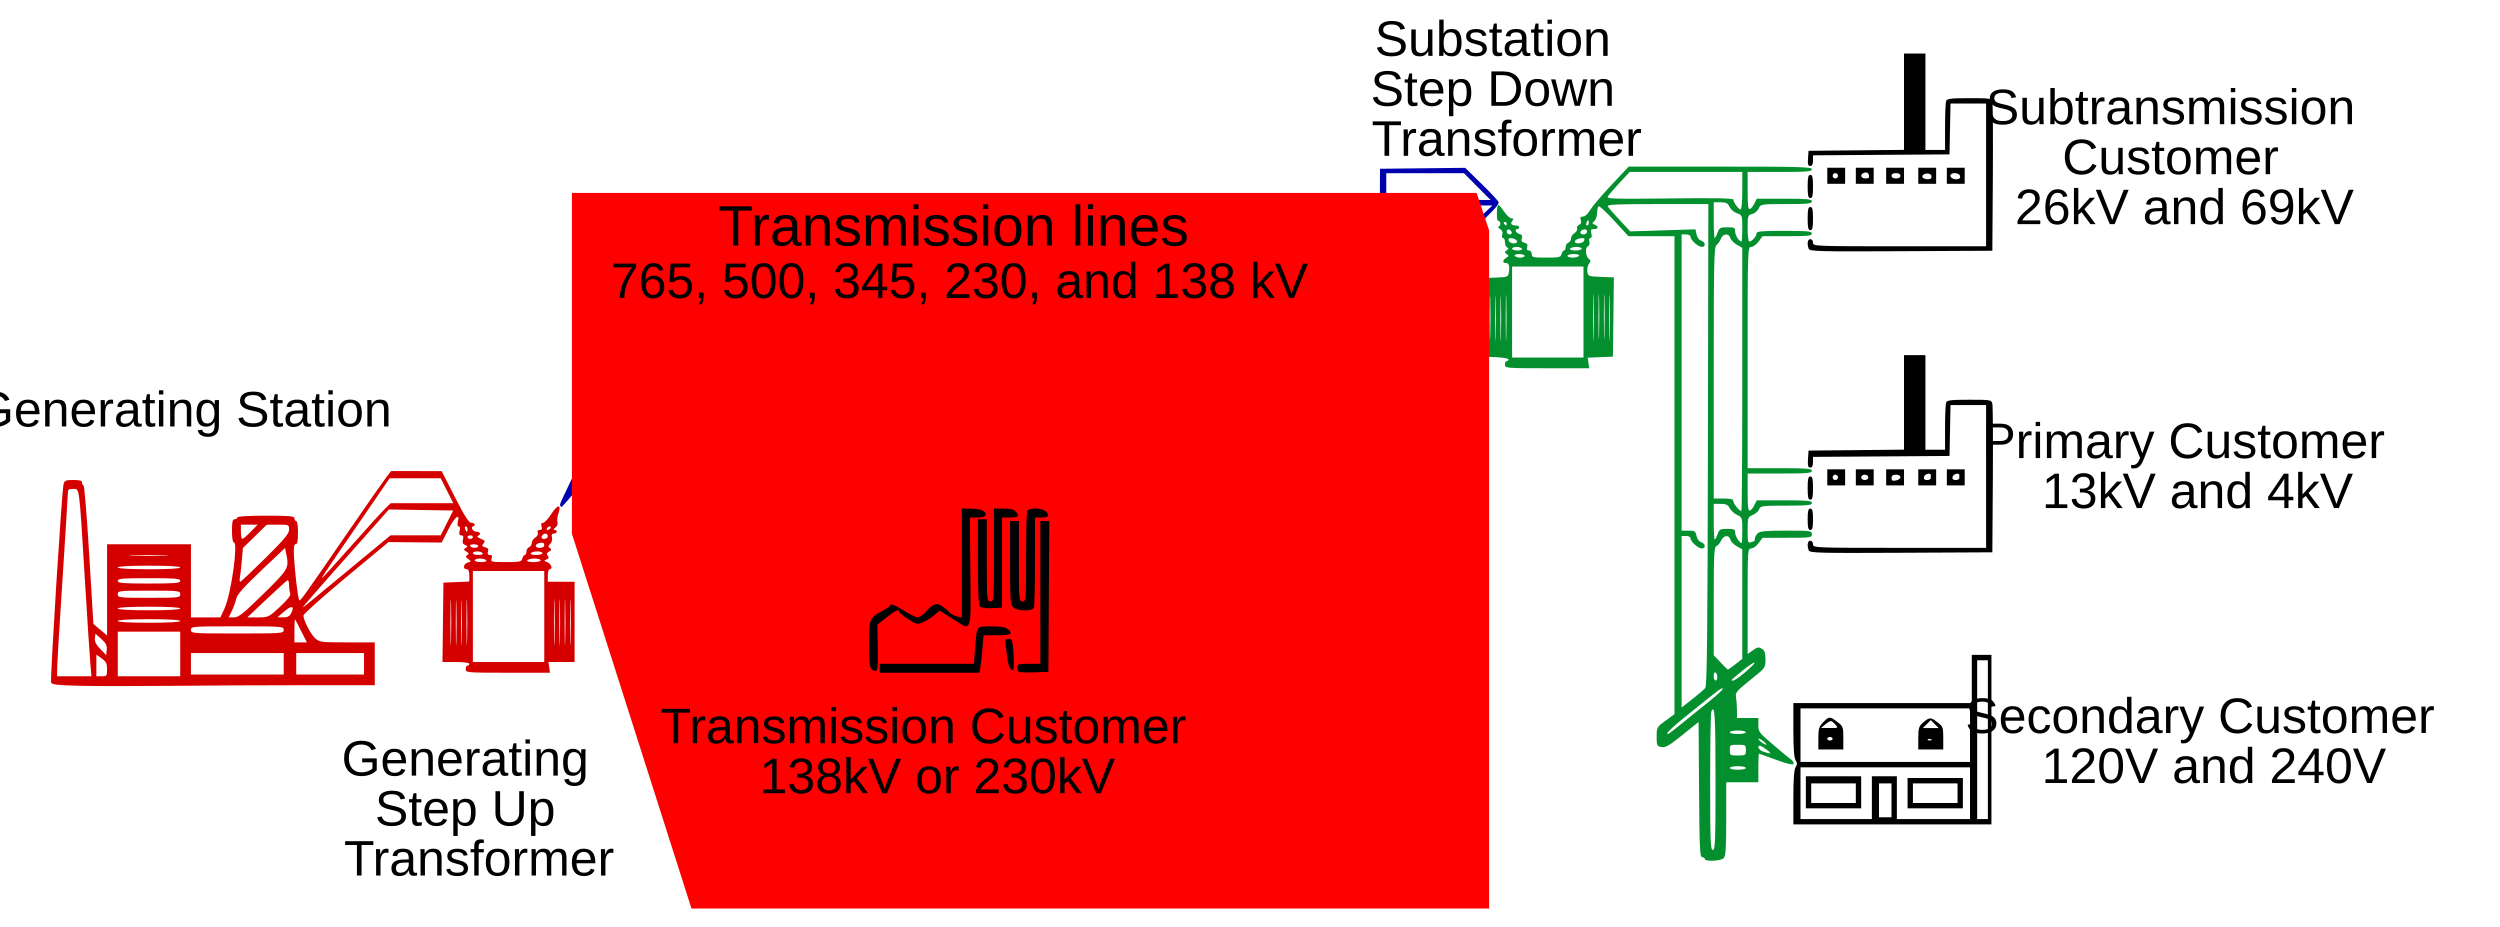
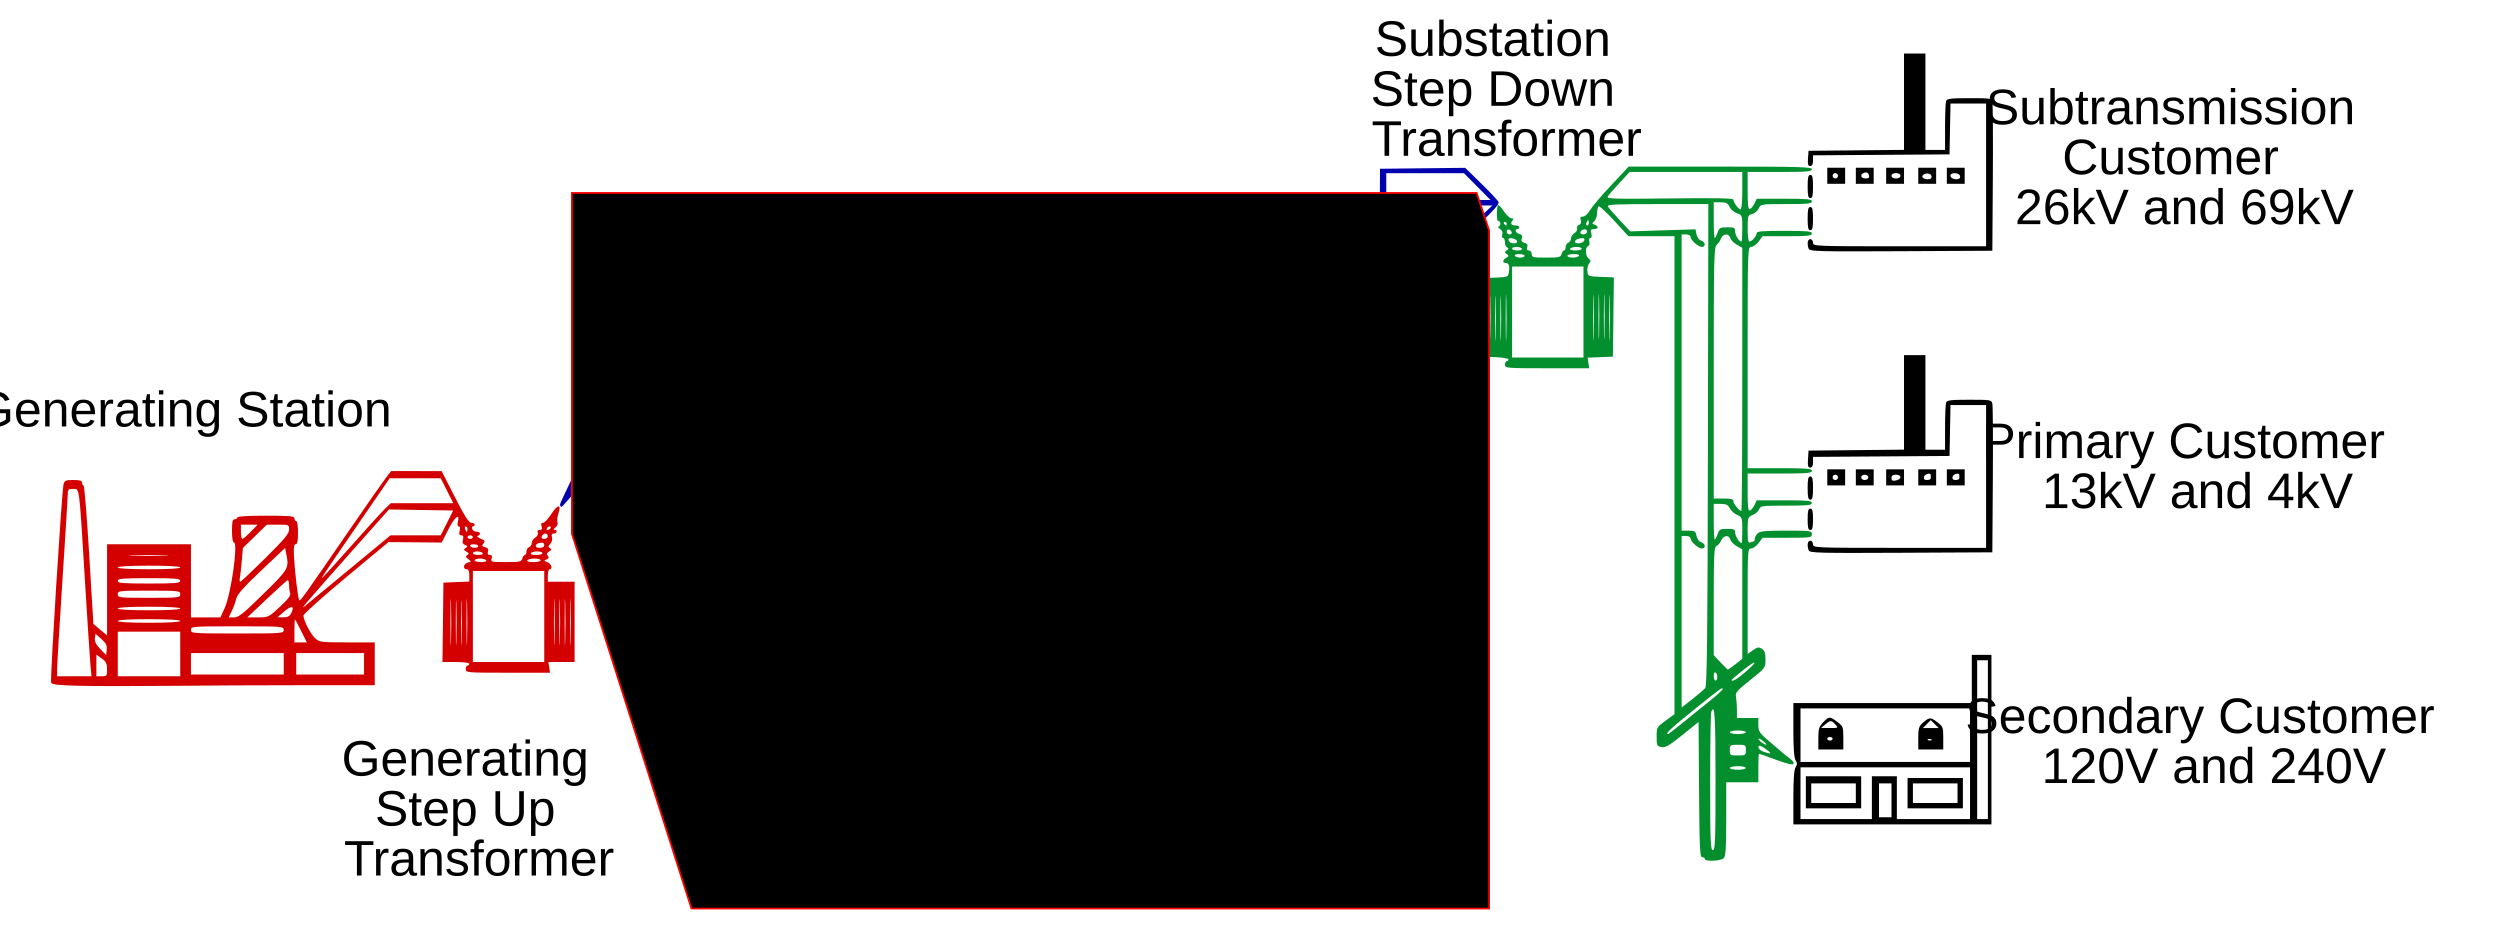
<svg xmlns="http://www.w3.org/2000/svg" height="519" width="1401" version="1.0">
  <defs />
  <g transform="translate(187.5,-288.8622)">
    <path fill="#d40000" d="m-142.65,673.19c-12.494-0.304-15.765-0.673-16.209-1.83-0.628-1.637,5.976-107.12,6.949-111,0.564-2.245,1.134-2.504,5.52-2.504,3.681,0,4.892,0.371,4.892,1.5,0,0.825,0.37,1.5,0.821,1.5s1.878,17.478,3.169,38.84l2.348,38.84,3.831,3.216,3.831,3.216v-25.556-25.556h23.5,23.5v20.5,20.5h8.256,8.256l2.345-5.111c3.644-7.944,7.734-36.889,5.213-36.889-0.649,0-1.069-2.555-1.069-6.5,0-5.111,0.321-6.5,1.5-6.5,0.825,0,1.5-0.45,1.5-1,0-0.625,6-1,16-1,13.556,0,16,0.229,16,1.5,0,0.825,0.45,1.5,1,1.5,0.564,0,1,2.833,1,6.5,0,4.66-0.367,6.5-1.297,6.5-0.968,0-1.213,1.714-0.963,6.75,0.409,8.267,2.199,23.341,2.907,24.487,0.561,0.908,1.158,0.077,27.843-38.737,9.831-14.3,19.181-27.688,20.777-29.75l2.901-3.75,14.166,0.009,14.166,0.009,7.389,14.491c5.515,10.816,7.861,14.491,9.25,14.491,1.023,0,1.861,0.45,1.861,1s-0.436,1-0.969,1c-0.533,0-0.71,0.675-0.393,1.5,0.317,0.825,1.427,1.5,2.469,1.5,2.124,0,2.567,1.583,0.643,2.297-0.693,0.257,0.024,0.97,1.609,1.6,2.421,0.962,2.664,1.371,1.586,2.67-1.07,1.289-0.923,1.626,0.919,2.107,1.596,0.417,2.03,1.084,1.597,2.449-0.417,1.312-0.104,1.876,1.039,1.876,1.18,0,1.458,0.557,1,2-0.601,1.895-0.18,2,8.026,2,7.82,0,8.712-0.194,9.184-2,0.288-1.1,0.921-2,1.406-2,0.486,0,0.883-0.852,0.883-1.893,0-1.041,0.675-2.152,1.5-2.469,0.825-0.317,1.5-1.381,1.5-2.366,0-0.985,0.887-2.345,1.972-3.022,1.156-0.722,1.732-1.856,1.393-2.74-0.374-0.975,0.013-1.509,1.095-1.509,1.219,0,1.502-0.544,1.04-2-0.437-1.378-0.18-2,0.828-2,0.805,0,2.924-2.276,4.709-5.058,3.482-5.427,5.749-5.495,3.873-0.116-0.613,1.76-0.837,3.926-0.496,4.814,0.366,0.954-0.104,2.163-1.148,2.956-1.071,0.813-1.275,1.354-0.517,1.373,1.869,0.048,1.51,2.032-0.367,2.032-1.157,0-1.458,0.605-1.059,2.131,0.323,1.235-0.079,2.768-0.957,3.645-1.237,1.237-1.272,1.674-0.191,2.388,1.05,0.692,0.95,1.093-0.482,1.935-1.345,0.791-1.53,1.395-0.724,2.365,0.808,0.973,0.632,1.484-0.695,2.019-1.595,0.644-1.546,0.805,0.474,1.585,2.218,0.855,3.196,3.932,1.25,3.932-0.55,0-1,1.575-1,3.5v3.5h7.5,7.5v22.5,22.5h-7.327-7.327l0.44,3,0.44,3h-23.614c-22.947,0-23.614-0.057-23.614-2,0-1.1,0.45-2,1-2s1-0.45,1-1c0-0.578-3.173-1-7.519-1h-7.519l0.269-22.25,0.269-22.25,7.25-0.294,7.25-0.294v-3.456c0-2.405-0.456-3.456-1.5-3.456-2.313,0-1.774-3.115,0.648-3.749,2.083-0.545,2.091-0.603,0.255-1.946-1.526-1.116-1.629-1.548-0.528-2.228,1.096-0.678,0.997-1.06-0.505-1.942-1.596-0.938-1.655-1.24-0.398-2.063,1.256-0.823,1.208-1.066-0.324-1.654-1.3-0.499-1.633-1.342-1.203-3.054,0.431-1.718,0.173-2.365-0.945-2.365-1.141,0-1.376-0.645-0.911-2.5,0.391-1.559,0.203-2.5-0.5-2.5-0.69,0-0.894-0.929-0.527-2.391,1.344-5.355-1.609-3.134-5.215,3.923l-3.83,7.52-14.904-0.13-14.903-0.13-23.847,19.83c-13.116,10.904-23.837,20.511-23.824,21.349,0.039,2.703,3.945,10.263,6.55,12.678,2.429,2.251,3.158,2.346,17.98,2.346h15.448v12,12l-39.75,0.002c-21.862,0.001-55.5,0.161-74.75,0.356s-42.044,0.183-50.653-0.026zm5.802-12.081c-0.335-3.712-1.749-25.425-3.142-48.25-3.218-52.74-2.858-50-6.569-50-2.537,0-2.94,0.376-2.949,2.75-0.006,1.512-1.349,23.225-2.985,48.25s-2.982,47.412-2.99,49.75l-0.015,4.25h9.629,9.629zm9.351,2.818c0-3.227-0.538-4.315-3-6.068l-3-2.136v6.068,6.068h3c2.825,0,3-0.23,3-3.932zm41-8.568,0-12.5-17.5,0-17.5,0,0,12.5,0,12.5,17.5,0,17.5,0zm58,5.5,0-6-26,0-26,0,0,6,0,6,26,0,26,0zm45,0,0-6-19,0-19,0,0,6,0,6,19,0,19,0zm101-26.5,0-25.5-20,0-20,0,0,25.5,0,25.5,20,0,20,0zm-52.253-7.196c-0.177-5.942-0.323-1.354-0.323,10.196s0.144,16.412,0.322,10.804c0.178-5.608,0.179-15.058,0.002-21zm2.999,0.446c-0.178-5.638-0.324-1.025-0.324,10.25s0.146,15.888,0.324,10.25c0.178-5.638,0.178-14.862,0-20.5zm3,0c-0.178-5.638-0.324-1.025-0.324,10.25s0.146,15.888,0.324,10.25c0.178-5.638,0.178-14.862,0-20.5zm3.001-0.446c-0.177-5.942-0.323-1.354-0.323,10.196s0.144,16.412,0.322,10.804c0.178-5.608,0.179-15.058,0.002-21zm49,0c-0.177-5.942-0.323-1.354-0.323,10.196s0.144,16.412,0.322,10.804c0.178-5.608,0.179-15.058,0.001-21zm3,0c-0.177-5.942-0.323-1.354-0.323,10.196s0.144,16.412,0.322,10.804c0.178-5.608,0.179-15.058,0.001-21zm3,0c-0.177-5.942-0.323-1.354-0.323,10.196s0.144,16.412,0.322,10.804c0.178-5.608,0.179-15.058,0.001-21zm3,0c-0.177-5.942-0.323-1.354-0.323,10.196s0.144,16.412,0.322,10.804c0.178-5.608,0.179-15.058,0.001-21zm-262.94,19.803-3.31-2.972-0.328,2.554c-0.233,1.814,0.636,3.552,3,6l3.328,3.447,0.31-3.029c0.244-2.378-0.4-3.667-3-6zm112.02-4.358c-1.724-3.438-3.292-6.438-3.485-6.667-0.193-0.229-0.35,2.583-0.35,6.25v6.667h3.485,3.485zm-9.835-0.75c0-1.949-0.667-2-26-2s-26,0.051-26,2,0.667,2,26,2,26-0.051,26-2zm-58-5c0-0.629-6.5-1-17.5-1s-17.5,0.371-17.5,1,6.5,1,17.5,1,17.5-0.371,17.5-1zm46.601-15.173c14.317-14.076,14.452-14.314,12.781-22.666l-0.618-3.089-13.338,12.626c-9.739,9.218-13.517,13.459-14,15.714-0.364,1.698-1.468,4.775-2.453,6.838l-1.792,3.75h3.01c2.517,0,5.208-2.16,16.409-13.173zm9.28,7.226c4.529-4.206,6.198-6.403,5.75-7.571-0.347-0.905-0.631-2.996-0.631-4.647,0-1.651-0.384-2.852-0.854-2.668-0.47,0.183-5.737,4.946-11.706,10.583l-10.852,10.25,5.956-0.011c5.882-0.011,6.036-0.085,12.338-5.936zm6.147,3.895c2.305-4.307,0.607-5.008-3.528-1.458l-4,3.435,3.215,0.037c2.244,0.026,3.547-0.582,4.313-2.015zm-62.023-2.94c0-0.629-6.5-1-17.5-1s-17.5,0.371-17.5,1,6.5,1,17.5,1,17.5-0.371,17.5-1zm94.668-21.856,23.168-19.144,14.069,0,14.069,0,3.503-6.956,3.503-6.956-18.014-0.294-18.014-0.294-21.227,23.893c-24.276,27.325-28.94,32.757-26.187,30.501,1.078-0.884,12.386-10.221,25.128-20.75zm-94.668,13.86c0-1.924-0.667-2-17.5-2s-17.5,0.076-17.5,2,0.667,2,17.5,2,17.5-0.076,17.5-2zm0-7.5c0-1.276-2.611-1.5-17.5-1.5s-17.5,0.224-17.5,1.5,2.611,1.5,17.5,1.5,17.5-0.224,17.5-1.5zm47.667-12.702c10.787-10.682,13.333-13.736,13.333-16,0-2.767-0.068-2.797-6.25-2.78l-6.25,0.018-6.695,6.535-6.695,6.535-0.612,7.197c-0.337,3.958-0.82,8.21-1.074,9.447-0.254,1.238-0.154,2.25,0.224,2.25,0.377,0,6.686-5.941,14.019-13.202zm47.865-6.548c8.64-9.762,17.223-19.212,19.074-21l3.365-3.25h17.527,17.527l-3.525-7-3.525-7h-14.302-14.302l-10.12,14.75c-5.566,8.113-14.229,20.712-19.25,28-5.021,7.287-8.915,13.25-8.653,13.25,0.262,0,7.546-7.987,16.185-17.75zm-95.532,11.75c0-0.629-6.5-1-17.5-1s-17.5,0.371-17.5,1,6.5,1,17.5,1,17.5-0.371,17.5-1zm171.5-4c-0.34-0.55-1.942-1-3.559-1s-2.941,0.45-2.941,1,1.602,1,3.559,1c2.118,0,3.309-0.405,2.941-1zm30.5,0c0-0.55-1.548-1-3.441-1-1.893,0-3.719,0.45-4.059,1-0.373,0.604,0.99,1,3.441,1,2.232,0,4.059-0.45,4.059-1zm-210.8-2.746c-5.115-0.182-13.215-0.181-18,0.002-4.785,0.183-0.599,0.332,9.301,0.331,9.9-0.001,13.815-0.151,8.699-0.333zm178.3-1.25c-0.34-0.55-1.716-1-3.059-1s-2.441,0.45-2.441,1,1.377,1,3.059,1c1.785,0,2.802-0.417,2.441-1zm33.5,0c0-0.55-1.323-1-2.941-1-1.617,0-3.219,0.45-3.559,1-0.368,0.595,0.823,1,2.941,1,1.958,0,3.559-0.45,3.559-1zm-36-4c0-0.55-1.152-1-2.559-1-1.451,0-2.292,0.433-1.941,1,0.34,0.55,1.492,1,2.559,1s1.941-0.45,1.941-1zm37-0.57c0-1.042-0.729-1.462-2.172-1.25-3.201,0.471-3.544,2.82-0.412,2.82,1.681,0,2.583-0.549,2.583-1.57zm-164.5-7.43,3.906-4-4.703,0-4.703,0,0,4c0,2.2,0.359,4,0.797,4s2.555-1.8,4.703-4zm124.5,3c0-0.55-0.675-1-1.5-1s-1.5,0.45-1.5,1,0.675,1,1.5,1,1.5-0.45,1.5-1zm42-0.5c0-0.825-0.627-1.5-1.393-1.5-0.766,0-1.652,0.675-1.969,1.5-0.392,1.02,0.054,1.5,1.393,1.5,1.083,0,1.969-0.675,1.969-1.5zm-45-4c0-0.825-0.436-1.5-0.969-1.5-0.533,0-0.71,0.675-0.393,1.5,0.317,0.825,0.752,1.5,0.969,1.5,0.216,0,0.393-0.675,0.393-1.5zm46.5-0.5c0.34-0.55,0.168-1-0.382-1s-1.278,0.45-1.618,1c-0.34,0.55-0.168,1,0.382,1s1.278-0.45,1.618-1z" />
    <path fill="#038f2e" d="M767.88,770.23c0-0.55-0.67-1-1.49-1-1.29,0-1.52-5.13-1.75-37.89l-0.26-37.9-9.05,7.3c-7.48,6.02-9.52,7.2-11.75,6.77-2.53-0.48-2.7-0.85-2.7-5.81,0-5.21,0.09-5.37,5-8.97l5-3.67v-133.92-133.91h-12.91-12.9l-8.02-8.75c-4.41-4.8-8.34-8.42-8.74-8.02-0.39,0.4-0.76,2.19-0.82,3.99s-0.79,3.81-1.61,4.46c-1.32,1.03-1.29,1.26,0.25,1.85,2.42,0.94,2.2,2.47-0.36,2.47-1.75,0-2,0.42-1.48,2.5,0.39,1.57,0.2,2.5-0.51,2.5-0.65,0-0.91,0.87-0.6,2.06,0.32,1.21,0,2.27-0.77,2.56-1.73,0.67-1.44,5.57,0.43,7.02,1.2,0.94,1.23,1.42,0.18,2.69-0.71,0.85-1.14,2.81-0.96,4.36,0.31,2.76,0.44,2.81,7.59,3.1l7.27,0.3-0.27,22.2-0.27,22.21-7.07,0.29-7.07,0.29,0.43,2.96,0.44,2.96h-23.62c-22.94,0-23.61-0.06-23.61-2,0-1.1,0.45-2,1-2s1-0.43,1-0.96c0-0.52-3.26-1.09-7.25-1.25l-7.25-0.29v-22-22l7.14-0.29c6.97-0.29,7.15-0.36,7.55-3.09,0.53-3.59,0-5.12-1.77-5.12-1.97,0-1.78-1.69,0.33-2.93,1.53-0.9,1.56-1.16,0.25-2.05-1.33-0.91-1.33-1.14,0-2.1,1.13-0.81,1.19-1.2,0.25-1.58-0.69-0.28-1.25-1.6-1.25-2.93,0-1.32-0.48-2.41-1.07-2.41-0.6,0-0.8-0.85-0.45-1.93,0.39-1.25-0.02-2.32-1.19-3.06-1.2-0.76-1.4-1.29-0.6-1.63,0.66-0.28,0.95-1.15,0.65-1.94s-0.85-1.24-1.22-1.01c-0.84,0.51-0.85-8.04-0.02-8.87,0.33-0.33,1.8,1.21,3.27,3.42,1.46,2.21,3.38,4.02,4.27,4.02,1.23,0,1.34,0.31,0.49,1.34-1.32,1.59-0.5,2.66,2.04,2.66,1,0,1.83,0.45,1.83,1s-0.45,1-1,1c-1.85,0-1.02,2.18,1.03,2.72,1.47,0.38,1.86,1.06,1.41,2.47-0.46,1.43-0.06,2.09,1.5,2.5,1.52,0.4,1.95,1.08,1.52,2.43-0.41,1.29-0.11,1.88,0.97,1.88,0.9,0,1.57,0.85,1.57,2,0,1.83,0.67,2,8.09,2,7.26,0,8.15-0.21,8.62-2,0.29-1.1,0.92-2,1.41-2,0.48,0,0.88-0.85,0.88-1.9,0-1.04,0.67-2.15,1.5-2.46,0.82-0.32,1.5-1.39,1.5-2.37,0-0.99,0.89-2.35,1.97-3.02,1.09-0.68,1.73-1.86,1.44-2.61-0.29-0.76,0.21-1.66,1.1-2.01,1.1-0.42,1.42-1.28,0.99-2.63-0.48-1.52-0.18-2,1.23-2,1.09,0,2.7-1.45,3.85-3.45,1.08-1.9,6.41-8.2,11.85-14l9.88-10.55h51.34c44.98,0,51.35,0.18,51.35,1.5,0,1.28-2.67,1.5-18,1.5h-18v10.58c0,8.02,0.3,10.49,1.25,10.18,0.69-0.23,1.84-1.61,2.55-3.09l1.31-2.67h15.44c13.07,0,15.45,0.23,15.45,1.5,0,1.26-2.26,1.5-14.34,1.5-14.28,0-14.34,0.01-15.47,2.47-0.62,1.36-2.26,2.76-3.66,3.11-2.42,0.61-2.53,0.95-2.53,8.03,0,4.06,0.42,7.39,0.93,7.39,1.42,0,4.07-2.97,4.07-4.57,0-1.18,2.73-1.43,15.5-1.43,13.11,0,15.5,0.23,15.5,1.5,0,1.26-2.2,1.5-13.81,1.5h-13.82l-2.21,3c-1.22,1.65-3.11,3-4.19,3-1.94,0-1.97,0.98-1.97,62v62h18c15.33,0,18,0.22,18,1.5s-2.67,1.5-18,1.5h-18v10.58c0,8.02,0.3,10.49,1.25,10.18,0.69-0.23,1.84-1.61,2.55-3.09l1.31-2.67h15.44c13.07,0,15.45,0.23,15.45,1.5,0,1.26-2.27,1.5-14.43,1.5-13.4,0-14.48,0.14-15.05,1.94-0.34,1.06-1.94,2.52-3.57,3.24-2.88,1.28-2.95,1.48-2.95,8.67,0,6.3,0.23,7.27,1.58,6.75,0.87-0.33,1.77-0.6,2-0.6s0.42-0.64,0.42-1.43,0.71-2.14,1.57-3c1.28-1.28,4.22-1.57,16-1.57,13.76,0,14.43,0.09,14.43,2,0,1.9-0.67,2-13.81,2h-13.82l-2.21,3c-1.22,1.65-3.11,3-4.19,3-1.92,0-1.97,0.81-1.97,29.57v29.56l2.95-2.1c2.52-1.79,3.26-1.92,5-0.83,1.59,0.99,2.05,2.33,2.05,5.98,0,4.69-0.01,4.7-8.51,11.5-7.74,6.21-8.45,7.08-8,9.69,0.28,1.58,0.51,4.85,0.51,7.25v4.38h6,6v3.94c0,3.59,0.54,4.4,6.25,9.26,3.44,2.93,7.15,6.1,8.25,7.05,1.1,0.94,2.86,2.33,3.9,3.08,1.05,0.75,1.61,1.84,1.26,2.41-0.42,0.68-3.87-0.14-9.79-2.34-5.03-1.87-9.31-3.4-9.51-3.4s-0.36,3.6-0.36,8v8h-9-9v20.57c0,16.49-0.28,20.85-1.43,22-1.62,1.62-10.57,1.98-10.57,0.43zm6-44.5c0-35.91-0.45-42.99-2.39-37.92-0.34,0.87-0.61,18.64-0.61,39.5,0,33.04,0.19,37.92,1.5,37.92s1.5-5.06,1.5-39.5zm17-6.5c0-0.55-2.03-1-4.5-1-2.48,0-4.5,0.45-4.5,1s2.02,1,4.5,1c2.47,0,4.5-0.45,4.5-1zm0-10c0-2.89-0.17-3-4.5-3s-4.5,0.11-4.5,3,0.17,3,4.5,3,4.5-0.11,4.5-3zm12.5,0.39c-3.87-2.98-5.5-3.57-5.5-2.01,0,0.8,1.24,1.9,2.75,2.46,4.02,1.46,5.02,1.3,2.75-0.45zm-2.64-5.31c-1.3-1.05-2.55-1.72-2.79-1.49-0.51,0.51,3.07,3.33,4.29,3.38,0.47,0.01-0.2-0.83-1.5-1.89zm-46.19-9.63c3.75-3.05,7.5-6.1,8.33-6.77,0.82-0.68,4.54-3.66,8.25-6.63,3.71-2.98,6.75-5.8,6.75-6.28,0-1.26-1.1-0.47-16.79,12.17-12.28,9.88-15.63,13.06-13.79,13.06,0.23,0,3.49-2.5,7.25-5.55zm36.33,4.55c0-0.55-2.03-1-4.5-1-2.48,0-4.5,0.45-4.5,1s2.02,1,4.5,1c2.47,0,4.5-0.45,4.5-1zm-22.75-24.8c0.98-1.19,1.3-30.22,1.48-136.36l0.24-134.84h-28.54c-24.06,0-28.41,0.22-27.73,1.39,0.44,0.76,3.43,4.2,6.66,7.65l5.85,6.26,18.29-0.58,18.28-0.57,0.57,2.84c0.33,1.67,1.41,3.12,2.61,3.49,2.45,0.78,2.73,3.52,0.35,3.52-2.04,0-6.31-3.84-6.31-5.68,0-0.74-1.09-1.32-2.5-1.32h-2.5v83,83h3.87c3.49,0,3.94,0.29,4.46,2.92,0.35,1.73,1.42,3.18,2.63,3.56,2.45,0.78,2.73,3.52,0.35,3.52-2.04,0-6.31-3.84-6.31-5.68,0-0.74-1.09-1.32-2.5-1.32h-2.5v48.06,48.07l6-4.71c3.3-2.6,6.56-5.39,7.25-6.22zm6.75-6.14c0-1.07-0.45-2.22-1-2.56-0.57-0.35-1,0.49-1,1.94,0,1.41,0.45,2.56,1,2.56s1-0.88,1-1.94zm15.59-2.68c7.63-6.52,6.75-7.52-1.09-1.23-3.58,2.86-6.5,5.35-6.5,5.53,0,1.32,3.01-0.39,7.59-4.3zm-5.49-4.47l3.9-3.08-0.01-30.67v-30.66l-3.09-1.76c-1.7-0.97-3.33-2.66-3.61-3.75-0.73-2.8-3.75-2.48-5.12,0.54-0.64,1.39-1.83,2.78-2.66,3.1-1.3,0.5-1.51,4.79-1.51,30.87v30.29l3.75,3.97c2.06,2.19,3.91,4.03,4.1,4.1,0.2,0.08,2.11-1.25,4.25-2.95zm3.9-75.17c0-7.01-0.1-7.3-2.84-8.51-1.56-0.69-3.44-2.38-4.17-3.74-1.06-1.99-2.1-2.49-5.16-2.49h-3.83v10c0,5.5,0.25,10,0.55,10s1.02-1.35,1.6-3c0.95-2.72,1.45-3,5.45-3,3.85,0,4.4,0.27,4.4,2.17,0,1.82,2.51,5.83,3.65,5.83,0.19,0,0.35-3.27,0.35-7.26zm-0.01-84.49v-73.75l-3.09-1.76c-1.7-0.97-3.33-2.66-3.61-3.75-0.72-2.73-4.14-2.53-5.21,0.3-0.48,1.26-1.59,2.89-2.48,3.62-1.44,1.2-1.6,8.34-1.6,71.71v70.38h5.5c4.22,0,5.5,0.35,5.5,1.5,0,1.39,3.36,5.5,4.5,5.5,0.27,0,0.5-33.19,0.49-73.75zm-88.99-37.75v-25.5h-20-20v25.5,25.5h20,20v-25.5zm-49.26-6.75c-0.17-5.64-0.32-1.03-0.32,10.25,0,11.27,0.15,15.89,0.32,10.25,0.18-5.64,0.18-14.86,0-20.5zm3,0c-0.17-5.64-0.32-1.03-0.32,10.25,0,11.27,0.15,15.89,0.32,10.25,0.18-5.64,0.18-14.86,0-20.5zm3.01-0.45c-0.18-5.94-0.33-1.35-0.33,10.2s0.15,16.41,0.32,10.8c0.18-5.61,0.18-15.06,0.01-21zm49,0c-0.18-5.94-0.33-1.35-0.33,10.2s0.15,16.41,0.32,10.8c0.18-5.61,0.18-15.06,0.01-21zm9,0c-0.18-5.94-0.33-1.35-0.33,10.2s0.15,16.41,0.32,10.8c0.18-5.61,0.18-15.06,0.01-21zm-67.01-0.11c-0.18-5.33-0.32-0.69-0.32,10.31s0.15,15.36,0.33,9.69c0.17-5.66,0.17-14.66-0.01-20zm61-0.44c-0.17-5.64-0.32-1.03-0.32,10.25,0,11.27,0.15,15.89,0.32,10.25,0.18-5.64,0.18-14.86,0-20.5zm3,0c-0.17-5.64-0.32-1.03-0.32,10.25,0,11.27,0.15,15.89,0.32,10.25,0.18-5.64,0.18-14.86,0-20.5zm-44.74-23.75c0-0.55-1.38-1-3.06-1-1.78,0-2.8,0.41-2.44,1,0.34,0.55,1.72,1,3.06,1s2.44-0.45,2.44-1zm30.5,0c0.37-0.6-0.82-1-2.94-1-1.96,0-3.56,0.45-3.56,1s1.32,1,2.94,1,3.22-0.45,3.56-1zm-32-4c-0.34-0.55-1.72-1-3.06-1s-2.44,0.45-2.44,1,1.38,1,3.06,1c1.78,0,2.8-0.42,2.44-1zm33.5,0c0-0.55-1.32-1-2.94-1s-3.22,0.45-3.56,1c-0.37,0.59,0.82,1,2.94,1,1.96,0,3.56-0.45,3.56-1zm-36.25-4.25c-0.47-1.45-4.75-2.34-4.75-0.99,0,1.43,1.17,2.24,3.25,2.24,1.09,0,1.74-0.54,1.5-1.25zm37.64-0.32c0.46-1.22,0.01-1.49-2.07-1.25-1.47,0.18-2.85,0.88-3.08,1.57-0.61,1.87,4.43,1.56,5.15-0.32zm88.61-6.83c0-7.33-0.03-7.42-3-8.45-1.65-0.58-3.52-2.19-4.16-3.6-0.95-2.09-1.86-2.55-5-2.55h-3.84v10c0,5.5,0.25,10,0.55,10s1.02-1.35,1.6-3c0.95-2.72,1.45-3,5.45-3,3.99,0,4.4,0.22,4.4,2.43,0,2.08,2.24,5.57,3.57,5.57,0.24,0,0.43-3.33,0.43-7.4zm-129.23,2.21c-0.62-1.85-2.77-2.16-2.77-0.4,0,0.88,0.71,1.59,1.58,1.59s1.41-0.54,1.19-1.19zm42.23-0.39c0-0.93-0.68-1.44-1.67-1.25-2.51,0.49-2.85,2.83-0.41,2.83,1.22,0,2.08-0.65,2.08-1.58zm-45-4.42c0-0.55-0.48-1-1.06-1s-0.78,0.45-0.44,1,0.82,1,1.06,1,0.44-0.45,0.44-1zm46-0.5c0-0.83-0.18-1.5-0.39-1.5-0.22,0-0.66,0.67-0.97,1.5-0.32,0.82-0.14,1.5,0.39,1.5s0.97-0.68,0.97-1.5zm86-18v-10.5h-31.55-31.56l-5.69,6.12c-3.14,3.37-6.09,6.8-6.57,7.63-0.77,1.33,3.27,1.45,34.75,1.08,25.05-0.31,35.62-0.11,35.62,0.65,0,1.53,2.93,5.52,4.06,5.52,0.53,0,0.94-4.59,0.94-10.5z" />
    <g id="gtransmission">
      <path id="ptransmission" fill="#0000AE" d="M191.37,662.45c-0.93-1.12-0.63-4.88,1.39-17.22,12.19-74.4,15.6-98.8,15.6-111.47v-12.86l-19.2,0.27-19.21,0.27-10.33,12.5c-5.68,6.88-15.14,18.47-21.01,25.75-5.88,7.29-11.04,13.25-11.47,13.25s-0.78-0.67-0.78-1.49c0-0.83,10.01-21.53,22.24-46l22.25-44.51,19.5-0.06,19.51-0.07,5.99-7.4c3.47-4.29,6.36-7.02,6.87-6.51,0.49,0.49,1.4,0.69,2.02,0.45,0.63-0.24,4.28,2.72,8.1,6.58l6.97,7.01,111.02-0.07,111.03-0.08,6.24-7.33c4.6-5.41,6.73-7.21,8.1-6.85,1.03,0.27,4.96,3.61,8.74,7.41l6.87,6.92h46.76,46.77l0.26-48.75,0.26-48.75,23.87-0.27,23.86-0.26,9.39,9.2c5.16,5.06,9.38,9.61,9.38,10.11,0,1.44-2.92,4.69-11.2,12.48-6.93,6.53-8.1,7.24-11.74,7.24h-4.04l-0.26,49.25-0.26,49.25-65.75,0.26-65.75,0.26v13.79c0,12.42,0.85,19.17,8.51,67.75,4.69,29.67,8.77,55.18,9.08,56.69,0.49,2.38,0.25,2.75-1.78,2.75-1.61,0-7.07-4.25-17.33-13.47-8.24-7.42-15.39-13.49-15.89-13.5-0.5-0.02-7.62,6.56-15.83,14.61-19.19,18.82-18.86,18.98-14.74-7.16,1.65-10.44,3.66-23.03,4.48-27.98,8.44-51.21,10.5-66.89,10.5-79.99v-13.51h-52.34-52.34l-1.15,2.52c-0.63,1.38-2.27,3.03-3.66,3.66l-2.51,1.14v52.45c0,47.41-0.15,52.39-1.58,51.84-0.87-0.33-1.77-0.61-2-0.61-0.63,0-0.48-102.19,0.16-104.55,0.3-1.13,1.87-2.56,3.49-3.17,5.2-1.96,3.4-3.28-4.5-3.28-6.57,0-7.51,0.24-8.07,2.01-0.35,1.11-1.96,2.69-3.56,3.53l-2.92,1.51-0.26,52.64c-0.2,41.04-0.54,52.74-1.51,53.06-0.99,0.33-1.25-10.92-1.25-54.04v-54.46l3-1.25c5.28-2.19,3.26-3-7.5-3h-10.5v52.85c0,51.57-0.05,52.89-2,54.65-2,1.81-2,1.75-2-52.84v-54.66h-33.5-33.5l0.01,11.25c0.01,7.86,1.05,17.74,3.42,32.75,9.55,60.39,14.63,92.7,14.84,94.5,0.16,1.44-0.45,2.1-2.16,2.34-1.81,0.26-3.97-1.2-9-6.07-3.63-3.52-10.45-9.83-15.15-14.02l-8.55-7.62-9.95,9.9c-16.5,16.4-21.06,20.16-22.45,18.48zm11.18-13.92l2.69-2.96-3.14-4.06c-1.72-2.24-3.22-4.21-3.33-4.38-0.12-0.18-0.74,2.97-1.38,7-0.65,4.02-1.43,8.21-1.74,9.31-0.55,2-0.55,2,1.83,0.02,1.31-1.09,3.59-3.31,5.07-4.93zm49.76-3.28c-0.7-4.84-1.4-8.97-1.56-9.18-0.16-0.2-2.58,1.31-5.38,3.36l-5.07,3.73,6.27,5.82c3.44,3.2,6.43,5.65,6.64,5.45,0.2-0.21-0.2-4.34-0.9-9.18zm201.98,4.03l3.44-3.16-3.44-4.49c-1.89-2.47-3.53-4.4-3.65-4.29s-0.85,4.13-1.61,8.91c-1.56,9.72-1.83,9.56,5.26,3.03zm50.06-4.88c-0.66-4.65-1.37-8.46-1.59-8.46s-2.63,1.61-5.36,3.57l-4.96,3.56,6.21,5.85c3.42,3.22,6.37,5.42,6.56,4.9,0.19-0.53-0.2-4.77-0.86-9.42zm-294.06-10.25c-3.95-0.17-7.4-0.07-7.67,0.2-0.28,0.28,0.97,2.35,2.76,4.62l3.26,4.11,4.41-4.32,4.41-4.32-7.17-0.29zm252,0c-3.95-0.17-7.39-0.08-7.66,0.19-0.27,0.26,1.03,2.29,2.87,4.5l3.36,4.01,4.3-4.2,4.3-4.21-7.17-0.29zm-220.89,2.83l3.46-2.96-7.5-0.03-7.5-0.04,3.5,2.99c1.92,1.65,3.74,3,4.04,3,0.29,0,2.09-1.33,4-2.96zm251.98,0.33c2.19-1.45,3.98-2.8,3.98-3s-3.23-0.37-7.19-0.37h-7.18l2.87,3c1.58,1.65,3.02,3,3.21,3,0.18,0,2.12-1.18,4.31-2.63zm-247.02-8.91c0-0.8-21.33-24.96-22.04-24.96-0.33,0-5.06,5.18-10.51,11.5-5.45,6.33-10.25,11.65-10.68,11.84-0.42,0.18-0.77,0.74-0.77,1.25,0,0.52,9.33,0.91,22,0.91,12.1,0,22-0.24,22-0.54zm241.92-12.21c-6.12-7.01-11.42-12.83-11.78-12.93-0.6-0.17-4.66,4.43-17.12,19.43l-5.19,6.25h22.61,22.6l-11.12-12.75zm-271.61-11.4l4.77-5.65-6.66-7.6c-3.66-4.18-6.96-7.6-7.35-7.6-0.38,0-1.94,7.99-3.46,17.75-1.51,9.77-3.02,18.86-3.34,20.22-0.58,2.42,0.84,0.9,16.04-17.12zm245.77,7.65c4.66-5.5,9.07-10.78,9.8-11.73,1.18-1.53,0.5-2.68-5.79-9.8-4.06-4.61-7.29-7.51-7.52-6.77-0.22,0.72-1.59,9.18-3.05,18.8-1.45,9.63-2.89,18.4-3.2,19.5-0.65,2.37-1.16,2.89,9.76-10zm35.35-9.06c-1.78-11.32-3.39-20.71-3.58-20.89-0.77-0.7-13.95,15.67-13.66,16.97,0.22,1,19.77,24.46,20.39,24.48,0.05,0-1.37-9.25-3.15-20.56zm-252.41-1.5c-1.69-10.63-3.21-19.46-3.38-19.63-0.38-0.37-13.47,15.15-13.87,16.44-0.37,1.21,19.6,24.63,20,23.45,0.17-0.52-1.07-9.64-2.75-20.26zm-14.01-14.19l6.31-7.25-6.66-0.29c-3.66-0.17-9.62-0.17-13.25,0l-6.58,0.29,2.65,3c1.46,1.65,4.26,4.92,6.21,7.25,1.95,2.34,3.88,4.25,4.28,4.25,0.41,0,3.58-3.26,7.04-7.25zm251.84,0.34c3.38-3.8,6.15-7.18,6.15-7.5s-5.88-0.59-13.07-0.59h-13.07l6.2,7.5c3.42,4.13,6.53,7.5,6.93,7.5,0.39,0,3.48-3.11,6.86-6.91zm-251.86-19.59c-3.54-3.58-6.73-6.4-7.07-6.25-0.34,0.14-3.21,3.07-6.38,6.5l-5.76,6.25h12.83,12.83l-6.45-6.5zm252.01,0l-6.44-6.5-6.28,6.22c-3.46,3.43-6.28,6.35-6.28,6.5,0,0.16,5.72,0.28,12.72,0.28h12.72l-6.44-6.5zm-244.58-8.12c-0.91-5.43-1.79-10.03-1.96-10.21-0.45-0.51-8.46,7.48-8.46,8.44,0,1.01,11.24,12.49,11.74,11.99,0.19-0.19-0.4-4.79-1.32-10.22zm252.13-0.04c-0.92-5.39-1.78-9.9-1.92-10.04s-2.24,1.76-4.66,4.23l-4.4,4.48,5.91,5.97c3.25,3.29,6.09,5.78,6.32,5.56,0.23-0.23-0.34-4.82-1.25-10.2zm-275.19,3.91l5.57-5.75-4.18-4.25c-2.85-2.9-4.38-3.85-4.83-3-0.59,1.11-2.92,15.33-2.92,17.79,0,1.61,0.58,1.17,6.36-4.79zm252.13,0.05l5.52-5.71-4.19-4.27c-2.31-2.35-4.36-4.11-4.57-3.9-0.34,0.34-3.24,17.14-3.25,18.83,0,1.47,1.03,0.68,6.49-4.95zm-239.49-12.8l3.39-3.5h-7.39-7.39l3.39,3.5c1.87,1.93,3.67,3.5,4,3.5s2.13-1.57,4-3.5zm252.43,0l3.61-3.5h-7.72-7.71l3.82,3.5c2.1,1.93,3.95,3.5,4.11,3.5s1.91-1.57,3.89-3.5zm-325.82-16.22c4.09-5.08,9.36-11.27,11.71-13.75l4.28-4.53h18.7,18.7v-7-7h-18.25l-18.25,0.01-14.76,23.74c-8.12,13.07-13.6,22.4-12.17,20.75s5.95-7.15,10.04-12.22zm1.97-13.74l13.92-22.46,18.75-0.04,18.75-0.04v-7-7h-18.49-18.5l-8.64,17.25c-9.42,18.8-20.4,41.75-19.97,41.75,0.15,0,6.53-10.11,14.18-22.46zm79.42,10.46v-11h-11.5-11.5v11,11h11.5,11.5v-11zm252,0v-11h-11.5-11.5v11,11h11.5,11.5v-11zm-252-22v-7h-11.5-11.5v7,7h11.5,11.5v-7zm95.77,5.82c-0.41-1.23-2.09-2.31-5.02-3.21-1.33-0.41-1.75-1.63-1.75-5.08v-4.53h-42.5-42.5v7,7h46.08c34.94,0,45.99-0.28,45.69-1.18zm19.23,0.29c0-1.16-2.52-2.11-5.58-2.11-2.19,0-2.42-0.41-2.42-4.41,0-3.91,0.32-4.54,2.75-5.42,2.17-0.8,0.59-1.03-7.5-1.09l-10.25-0.08v3.39c0,2.81,0.44,3.51,2.57,4.04,1.41,0.36,3.32,1.98,4.25,3.6,1.62,2.85,1.95,2.96,8.93,2.97,3.99,0,7.25-0.4,7.25-0.89zm109-6.11v-7l-52.75,0.03c-50.81,0.02-52.84,0.09-55.25,1.97-1.38,1.08-3.06,1.97-3.75,1.98-2.17,0.04-1.35,2.66,1.2,3.82,1.34,0.61,3.19,2.26,4.11,3.66l1.67,2.54h52.38,52.39v-7zm28,0v-7h-11.5-11.5v7,7h11.5,11.5v-7zm134.24-41.75l0.26-48.75,5.06-0.29c4.76-0.28,5.53-0.74,13-7.72l7.94-7.43-20.74-0.03-20.74-0.03-0.26,49.25-0.26,49.25-56.75,0.26-56.75,0.26v6.99,6.99h64.49,64.49l0.26-48.75zm-386.24,23.75v-7h-11.5-11.5v7,7h11.5,11.5v-7zm115.47,4.75c-0.82-2.73-3.22-4.75-5.66-4.75-1.4,0-1.81-0.79-1.81-3.5v-3.5h-52-52v7,7h56.07,56.06l-0.66-2.25zm108.53-4.75v-7h-56c-53.08,0-56,0.1-56,1.79,0,0.98,1.3,2.55,2.89,3.49,2.82,1.67,4.76,5.87,3.58,7.77-0.37,0.6,19.06,0.95,52.47,0.95h53.06v-7zm28,0v-7h-11.5-11.5v7,7h11.5,11.5v-7zm115-41.39c0-43.21,0.17-48.46,1.58-49,0.87-0.33,10.87-0.61,22.23-0.61h20.64l-7.45-7.5-7.45-7.5h-21.78-21.77v48.9c0,43.66-0.17,48.95-1.58,49.5-0.87,0.33-22.47,0.6-48,0.6h-46.42v7,7h55,55v-48.39zm-374.81,25.2l-5-5.19-2.85,3.36c-6.31,7.45-6.54,7.02,3.7,7.02h9.15l-5-5.19zm252.34,0.22c-5.43-5.51-5.39-5.51-10.65,1.13l-3.05,3.84h9.3,9.29l-4.89-4.97z" />
-       <path fill="#FF0000" d="M133,588L200,798,647,798,647,438,647,418,640,397,133,397z" />
+       <path stroke="#FF0000" d="M133,588L200,798,647,798,647,438,647,418,640,397,133,397z" />
    </g>
    <text style="writing-mode:lr-tb;text-anchor:middle;text-align:center;" font-weight="normal" xml:space="preserve" font-stretch="normal" line-height="100%" font-variant="normal" y="426.51" x="358.536" font-family="Arial" font-style="normal" fill="#000000">
      <tspan style="writing-mode:lr-tb;text-anchor:middle;text-align:center;" font-size="32px" line-height="100%" y="426.51" x="362.973">Transmission lines </tspan>
      <tspan style="writing-mode:lr-tb;text-anchor:middle;text-align:center;" font-size="28px" line-height="100%" y="455.837" x="358.536">765, 500, 345, 230, and 138 kV</tspan>
    </text>
    <flowRoot font-weight="normal" xml:space="preserve" font-size="20px" font-style="normal" font-family="Bitstream Vera Sans" fill="#000000">
      <flowRegion>
        <rect y="122.08" width="215.3" x="469.51" height="32.425" />
      </flowRegion>
      <flowPara />
    </flowRoot>
    <flowRoot font-weight="normal" xml:space="preserve" font-size="20px" font-style="normal" font-family="Bitstream Vera Sans" fill="#000000">
      <flowRegion>
        <rect y="105.22" width="290.53" x="387.8" height="32.425" />
      </flowRegion>
      <flowPara />
    </flowRoot>
    <text style="writing-mode:lr-tb;text-anchor:middle;text-align:center;" font-weight="normal" xml:space="preserve" font-size="28px" font-style="normal" font-stretch="normal" font-variant="normal" y="705.365" x="357.239" font-family="Arial" line-height="100%" fill="#000000">
      <tspan x="357.239" y="705.365">Transmission Customer</tspan>
      <tspan x="357.239" y="733.365">138kV or 230kV</tspan>
    </text>
    <text style="writing-mode:lr-tb;text-anchor:middle;text-align:center;" font-weight="normal" xml:space="preserve" font-size="28px" font-style="normal" font-stretch="normal" font-variant="normal" y="527.862" x="-57.5" font-family="Arial" line-height="100%" fill="#000000">
      <tspan x="-57.5" y="527.862">Generating Station</tspan>
      <tspan x="-57.5" y="555.862" />
    </text>
    <text style="writing-mode:lr-tb;text-anchor:middle;text-align:center;" font-weight="normal" xml:space="preserve" font-size="28px" font-style="normal" font-stretch="normal" font-variant="normal" y="723.523" x="100.433" font-family="Arial" line-height="100%" fill="#000000">
      <tspan x="100.433" y="723.523">Generating</tspan>
      <tspan x="100.433" y="751.523">Step Up</tspan>
      <tspan x="100.433" y="779.523">Transformer</tspan>
    </text>
    <text style="writing-mode:lr-tb;text-anchor:middle;text-align:center;" font-weight="normal" xml:space="preserve" font-size="28px" font-style="normal" font-stretch="normal" font-variant="normal" y="320.157" x="676.3" font-family="Arial" line-height="100%" fill="#000000">
      <tspan x="676.3" y="320.157">Substation</tspan>
      <tspan x="676.3" y="348.157">Step Down</tspan>
      <tspan x="676.3" y="376.157">Transformer</tspan>
    </text>
    <flowRoot style="writing-mode:lr-tb;text-anchor:middle;text-align:center;" font-weight="normal" xml:space="preserve" font-size="28px" font-stretch="normal" font-variant="normal" font-style="normal" font-family="Arial" line-height="100%" fill="#000000">
      <flowRegion>
        <rect y="76.689" width="77.82" x="208.82" height="32.425" />
      </flowRegion>
      <flowPara />
    </flowRoot>
    <text style="writing-mode:lr-tb;text-anchor:start;text-align:start;" font-weight="normal" xml:space="preserve" font-size="28px" font-style="normal" font-stretch="normal" font-variant="normal" y="358.475" x="1056.109" font-family="Arial" line-height="100%" fill="#000000">
      <tspan style="writing-mode:lr-tb;text-anchor:middle;text-align:center;" line-height="100%" y="358.475" x="1056.109">Subtransmission</tspan>
      <tspan style="writing-mode:lr-tb;text-anchor:middle;text-align:center;" line-height="100%" y="386.475" x="1056.109">Customer</tspan>
      <tspan style="writing-mode:lr-tb;text-anchor:middle;text-align:center;" line-height="100%" y="414.475" x="1056.109">26kV and 69kV</tspan>
    </text>
    <text style="writing-mode:lr-tb;text-anchor:middle;text-align:center;" font-weight="normal" xml:space="preserve" font-size="28px" font-style="normal" font-stretch="normal" font-variant="normal" y="545.567" x="1063.446" font-family="Arial" line-height="100%" fill="#000000">
      <tspan x="1063.446" y="545.567">Primary Customer</tspan>
      <tspan x="1063.446" y="573.567">13kV and 4kV</tspan>
    </text>
    <text style="writing-mode:lr-tb;text-anchor:middle;text-align:center;" font-weight="normal" xml:space="preserve" font-size="28px" font-style="normal" font-stretch="normal" font-variant="normal" y="699.643" x="1072.617" font-family="Arial" line-height="100%" fill="#000000">
      <tspan x="1072.617" y="699.643">Secondary Customer</tspan>
      <tspan x="1072.617" y="727.643">120V and 240V</tspan>
    </text>
    <path fill="#000" d="m817.5,735.85c0-10.216,0.396-15.648,1.24-17,0.987-1.581,0.987-2.392,0-3.973-0.844-1.352-1.24-6.784-1.24-17v-15.014h50,50v-13.5-13.5h5.5,5.5v47.5,47.5h-55.5-55.5zm44,0.014,0-12,7,0,7,0,0,12,0,12,20.5,0,20.5,0,0-14.5,0-14.5-47.5,0-47.5,0,0,14.5,0,14.5,20,0,20,0zm-37-3,0-9,15.5,0,15.5,0,0,9,0,9-15.5,0-15.5,0zm28,0.5,0-5.5-12.5,0-12.5,0,0,5.5,0,5.5,12.5,0,12.5,0zm29,0,0-8.5,15.5,0,15.5,0,0,8.5,0,8.5-15.5,0-15.5,0zm28,0,0-5.5-12.5,0-12.5,0,0,5.5,0,5.5,12.5,0,12.5,0zm17-30,0-44.5-3,0-3,0,0,44.5,0,44.5,3,0,3,0zm-54,34,0-9.5-3.5,0-3.5,0,0,9.5,0,9.5,3.5,0,3.5,0zm44-36.5,0-15-47.5,0-47.5,0,0,15,0,15,47.5,0,47.5,0zm-85,1.805c0-5.361,0.362-6.573,2.687-9,3.292-3.436,3.776-3.451,7.968-0.254,3.183,2.428,3.344,2.862,3.344,9v6.449h-7-7zm8,0.195c0-0.55-0.675-1-1.5-1s-1.5,0.45-1.5,1,0.675,1,1.5,1,1.5-0.45,1.5-1zm1.5-8c-2.243-2.479-2.7-2.482-5.639-0.033l-2.361,1.967,4.905,0.033c4.842,0.033,4.882,0.008,3.095-1.967zm46.5,7.674c0-5.293,0.367-6.656,2.25-8.351,3.837-3.454,4.617-3.526,8.244-0.76,3.362,2.564,3.506,2.936,3.506,9.055v6.381h-7-7zm7.188,0.643c-0.722-0.289-1.584-0.253-1.917,0.079-0.332,0.332,0.258,0.569,1.312,0.525,1.165-0.048,1.402-0.285,0.604-0.604zm2.035-8.539-2.222-2.222-2.222,2.222-2.222,2.222,4.444,0,4.444,0zm-591.22-31.27v-2.5h26.382,26.382l0.682-8.75c1.01-12.957,0.484-12.25,9.111-12.25,5.502,0,7.928,0.434,9.381,1.678,3.017,2.583,1.591,3.322-6.411,3.322h-7.356l-0.645,7.75c-0.355,4.263-0.879,8.988-1.165,10.5l-0.52,2.75h-27.921-27.921zm77.704,1.871c-0.387-0.387-0.704-1.529-0.704-2.537,0-1.59,0.864-1.833,6.5-1.833h6.5v-40-40h2.511,2.511l-0.261,42.25-0.261,42.25-8.046,0.287c-4.425,0.158-8.363-0.03-8.75-0.417zm-82.5-1.57c-0.808-0.808-1.2-5.369-1.2-13.961,0-14.24,0.251-14.822,8.158-18.899,2.012-1.037,3.828-2.397,4.037-3.022,0.227-0.68,2.973,0.51,6.842,2.964,3.555,2.255,7.247,4.104,8.206,4.11,0.958,0.005,2.983-1.384,4.5-3.088,4.186-4.701,5.94-5.341,9.056-3.299,1.465,0.96,3.347,2.519,4.183,3.466,0.836,0.946,2.757,2.001,4.269,2.345l2.75,0.625v-30.519-30.519l5.25,0.032c5.447,0.033,8.732,1.559,8.004,3.718-0.247,0.733-2.145,1.25-4.588,1.249l-4.17,0.01,0.278,30.501c0.322,35.318,1.128,33.265-10.238,26.077l-6.96-4.401-3.04,2.564c-1.672,1.41-4.541,3.193-6.376,3.962-3.168,1.327-3.583,1.239-8.25-1.756-2.703-1.734-4.914-3.557-4.914-4.049,0-1.805-2.331-0.802-7.265,3.126l-5.051,4.022,0.228,12.978c0.183,10.432-0.041,12.978-1.142,12.978-0.753,0-1.91-0.54-2.57-1.2zm77.944-0.127c-0.628-0.756-1.389-3.58-1.691-6.274-0.303-2.695-0.742-6.137-0.976-7.649-0.343-2.216-0.042-2.75,1.549-2.75,1.086,0,2.009,0.338,2.051,0.75s0.238,1.613,0.436,2.667c0.634,3.382,0.853,13.55,0.304,14.099-0.292,0.292-1.045-0.087-1.673-0.844zm1.511-34.502c-1.44-1.591-1.655-4.842-1.655-25v-23.171h2.5,2.5v22.5c0,21.833,0.059,22.5,2,22.5,1.945,0,2-0.667,2-24.418,0-13.43,0.273-25.13,0.607-26,0.89-2.318,8.578-2.14,10.74,0.249,2.077,2.295,1.245,3.169-3.014,3.169h-3.333v24.418c0,13.43-0.273,25.13-0.607,26-0.902,2.351-9.551,2.169-11.738-0.247zm-18.412-0.329c-0.92-0.92-1.24-7.41-1.24-25.04v-23.8h2.5,2.5v23c0,22.333,0.058,23,2,23,1.949,0,2-0.667,2-26v-26h5.345c3.911,0,5.79,0.491,7.002,1.831,2.161,2.388,1.234,3.169-3.764,3.168h-4.08v25.251,25.251l-5.507,0.293c-3.421,0.182-5.978-0.178-6.75-0.95zm464.37-31.41c-1.08-2.815-0.652-5.427,0.889-5.427,0.833,0,1.5,0.889,1.5,2,0,1.972,0.667,2,48.5,2h48.5v-40-40h-9.973-9.973l-0.277,14.25-0.278,14.25-38.25,0.262-38.25,0.262v2.988c0,2.036-0.495,2.988-1.555,2.988-1.231,0-1.491-0.989-1.25-4.75l0.305-4.75,26.75-0.266,26.75-0.266v-26.484-26.484h6,6v26.5,26.5h5.5,5.5v-12.418c0-6.83,0.273-13.13,0.607-14,0.508-1.325,2.62-1.582,12.981-1.582,12.004,0,12.39,0.067,12.921,2.25,0.301,1.238,0.422,20.475,0.269,42.75l-0.278,40.5-51.14,0.259c-45.984,0.233-51.201,0.099-51.75-1.332zm-0.61-17.43c0-4.667,0.333-6,1.5-6s1.5,1.333,1.5,6-0.333,6-1.5,6-1.5-1.333-1.5-6zm0-17.5c0-5.111,0.321-6.5,1.5-6.5s1.5,1.389,1.5,6.5-0.321,6.5-1.5,6.5-1.5-1.389-1.5-6.5zm11-6,0-4.5,5,0,5,0,0,4.5,0,4.5-5,0-5,0zm6,0c0-0.825-0.675-1.5-1.5-1.5s-1.5,0.675-1.5,1.5,0.675,1.5,1.5,1.5,1.5-0.675,1.5-1.5zm10,0,0-4.5,5,0,5,0,0,4.5,0,4.5-5,0-5,0zm7,0c0-0.833-0.889-1.5-2-1.5s-2,0.667-2,1.5,0.889,1.5,2,1.5,2-0.667,2-1.5zm10,0,0-4.5,5,0,5,0,0,4.5,0,4.5-5,0-5,0zm8-0.117c0-0.809-1.038-1.383-2.5-1.383-1.771,0-2.5,0.543-2.5,1.861,0,1.446,0.558,1.755,2.5,1.383,1.375-0.263,2.5-1.1,2.5-1.861zm10,0.117,0-4.5,5,0,5,0,0,4.5,0,4.5-5,0-5,0zm7,0.5v-1.75c0-1.579-3.49-0.663-3.81,1-0.234,1.212,0.3,1.75,1.736,1.75,1.14,0,2.073-0.45,2.073-1zm9-0.5,0-4.5,5,0,5,0,0,4.5,0,4.5-5,0-5,0zm7,0.5v-1.75c0-1.579-3.49-0.663-3.81,1-0.234,1.212,0.3,1.75,1.736,1.75,1.14,0,2.073-0.45,2.073-1zm-84.39-128.57c-1.08-2.815-0.652-5.427,0.889-5.427,0.833,0,1.5,0.889,1.5,2,0,1.972,0.667,2,48.5,2h48.5v-40-40h-9.973-9.973l-0.277,14.25-0.278,14.25-38.25,0.262-38.25,0.262v2.988c0,2.038-0.495,2.988-1.558,2.988-1.214,0-1.49-0.938-1.25-4.25l0.307-4.25,26.75-0.266,26.75-0.266v-26.984-26.984h6,6v27,27h5.5,5.5v-12.918c0-7.105,0.273-13.63,0.607-14.5,0.508-1.325,2.62-1.582,12.981-1.582,12.004,0,12.39,0.067,12.921,2.25,0.301,1.238,0.422,20.475,0.269,42.75l-0.278,40.5-51.14,0.259c-45.984,0.233-51.201,0.099-51.75-1.332zm-0.61-16.93c0-5.111,0.321-6.5,1.5-6.5s1.5,1.389,1.5,6.5-0.321,6.5-1.5,6.5-1.5-1.389-1.5-6.5zm0-18c0-5.111,0.321-6.5,1.5-6.5s1.5,1.389,1.5,6.5-0.321,6.5-1.5,6.5-1.5-1.389-1.5-6.5zm11-6,0-4.5,5,0,5,0,0,4.5,0,4.5-5,0-5,0zm6,0c0-0.825-0.675-1.5-1.5-1.5s-1.5,0.675-1.5,1.5,0.675,1.5,1.5,1.5,1.5-0.675,1.5-1.5zm10,0,0-4.5,5,0,5,0,0,4.5,0,4.5-5,0-5,0zm7.32-0.384c-0.334-1.276-1.11-1.722-2.406-1.383-2.767,0.724-2.384,3.267,0.493,3.267,1.865,0,2.295-0.424,1.914-1.884zm9.68,0.384,0-4.5,5,0,5,0,0,4.5,0,4.5-5,0-5,0zm8,0c0-0.933-0.944-1.5-2.5-1.5s-2.5,0.567-2.5,1.5,0.944,1.5,2.5,1.5,2.5-0.567,2.5-1.5zm10,0,0-4.5,5,0,5,0,0,4.5,0,4.5-5,0-5,0zm7.31-0.136c-0.645-1.681-4.459-1.453-5.037,0.302-0.406,1.235,2.416,2.237,4.414,1.567,0.653-0.219,0.933-1.06,0.623-1.868zm8.69,0.136,0-4.5,5,0,5,0,0,4.5,0,4.5-5,0-5,0zm7.33-0.083c-0.718-1.87-5.33-1.862-5.33,0.009,0,1.484,2.628,2.497,4.687,1.806,0.653-0.219,0.942-1.036,0.643-1.815z" />
  </g>
</svg>
